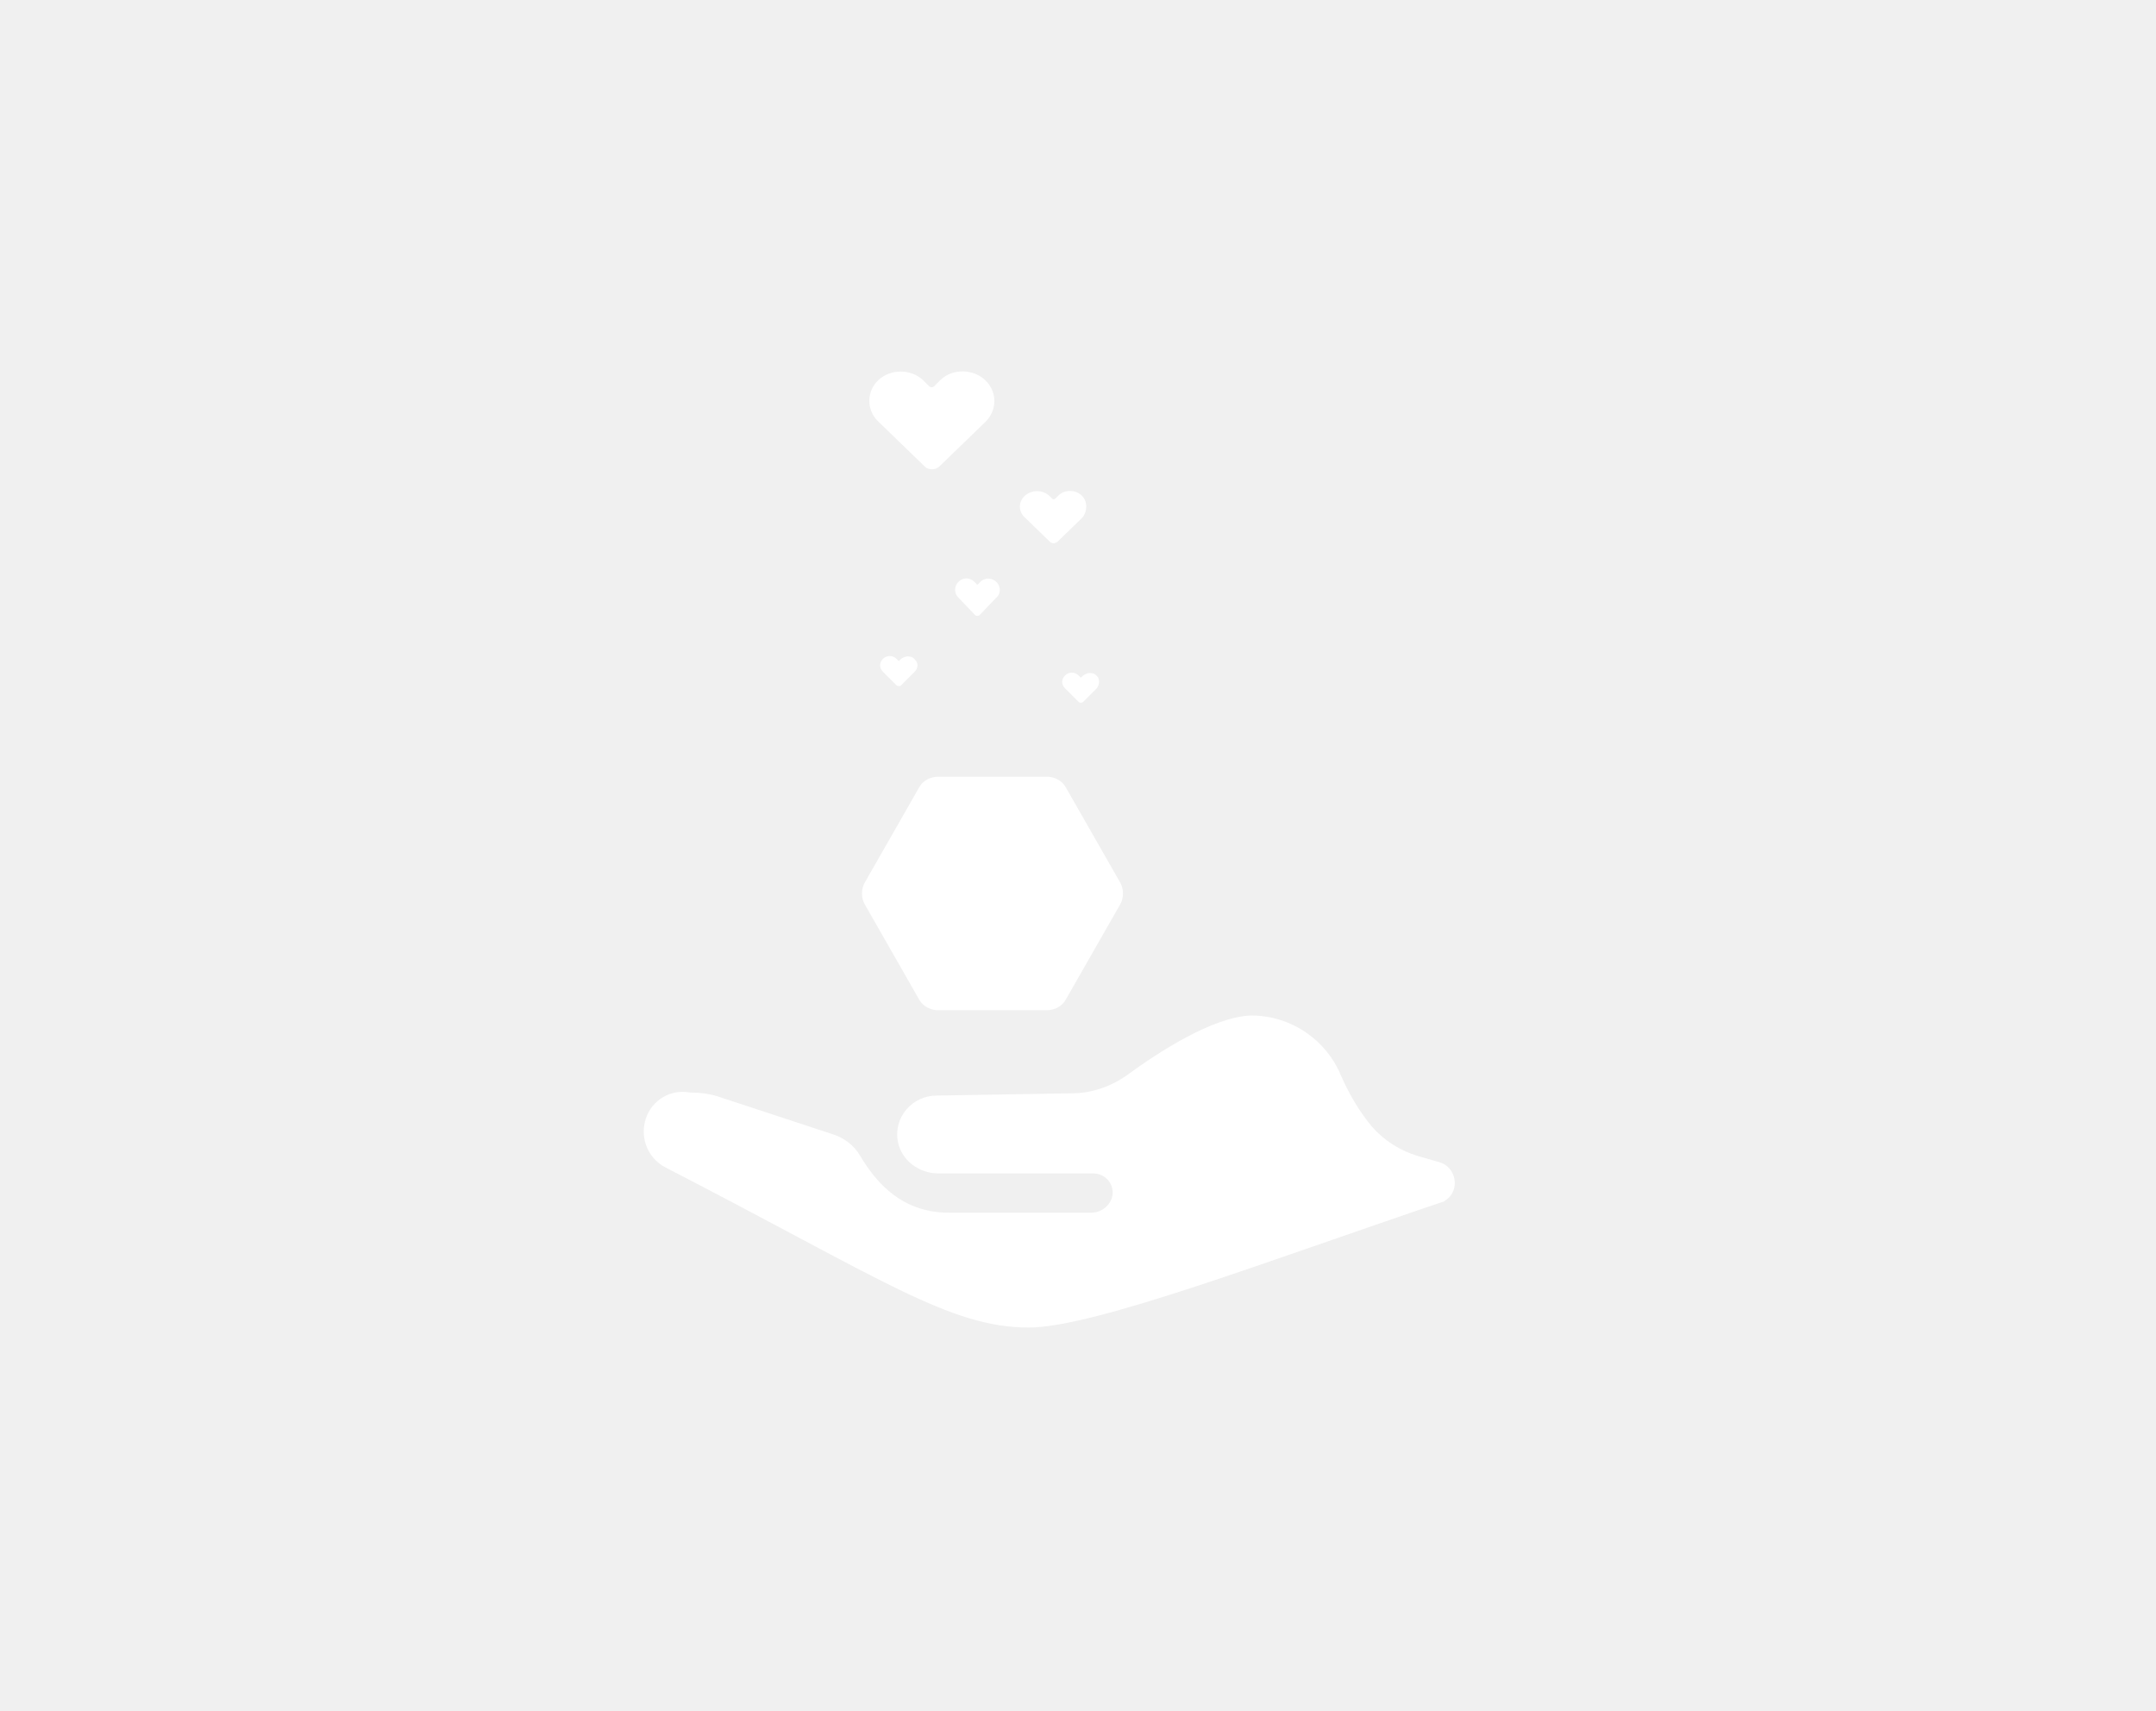
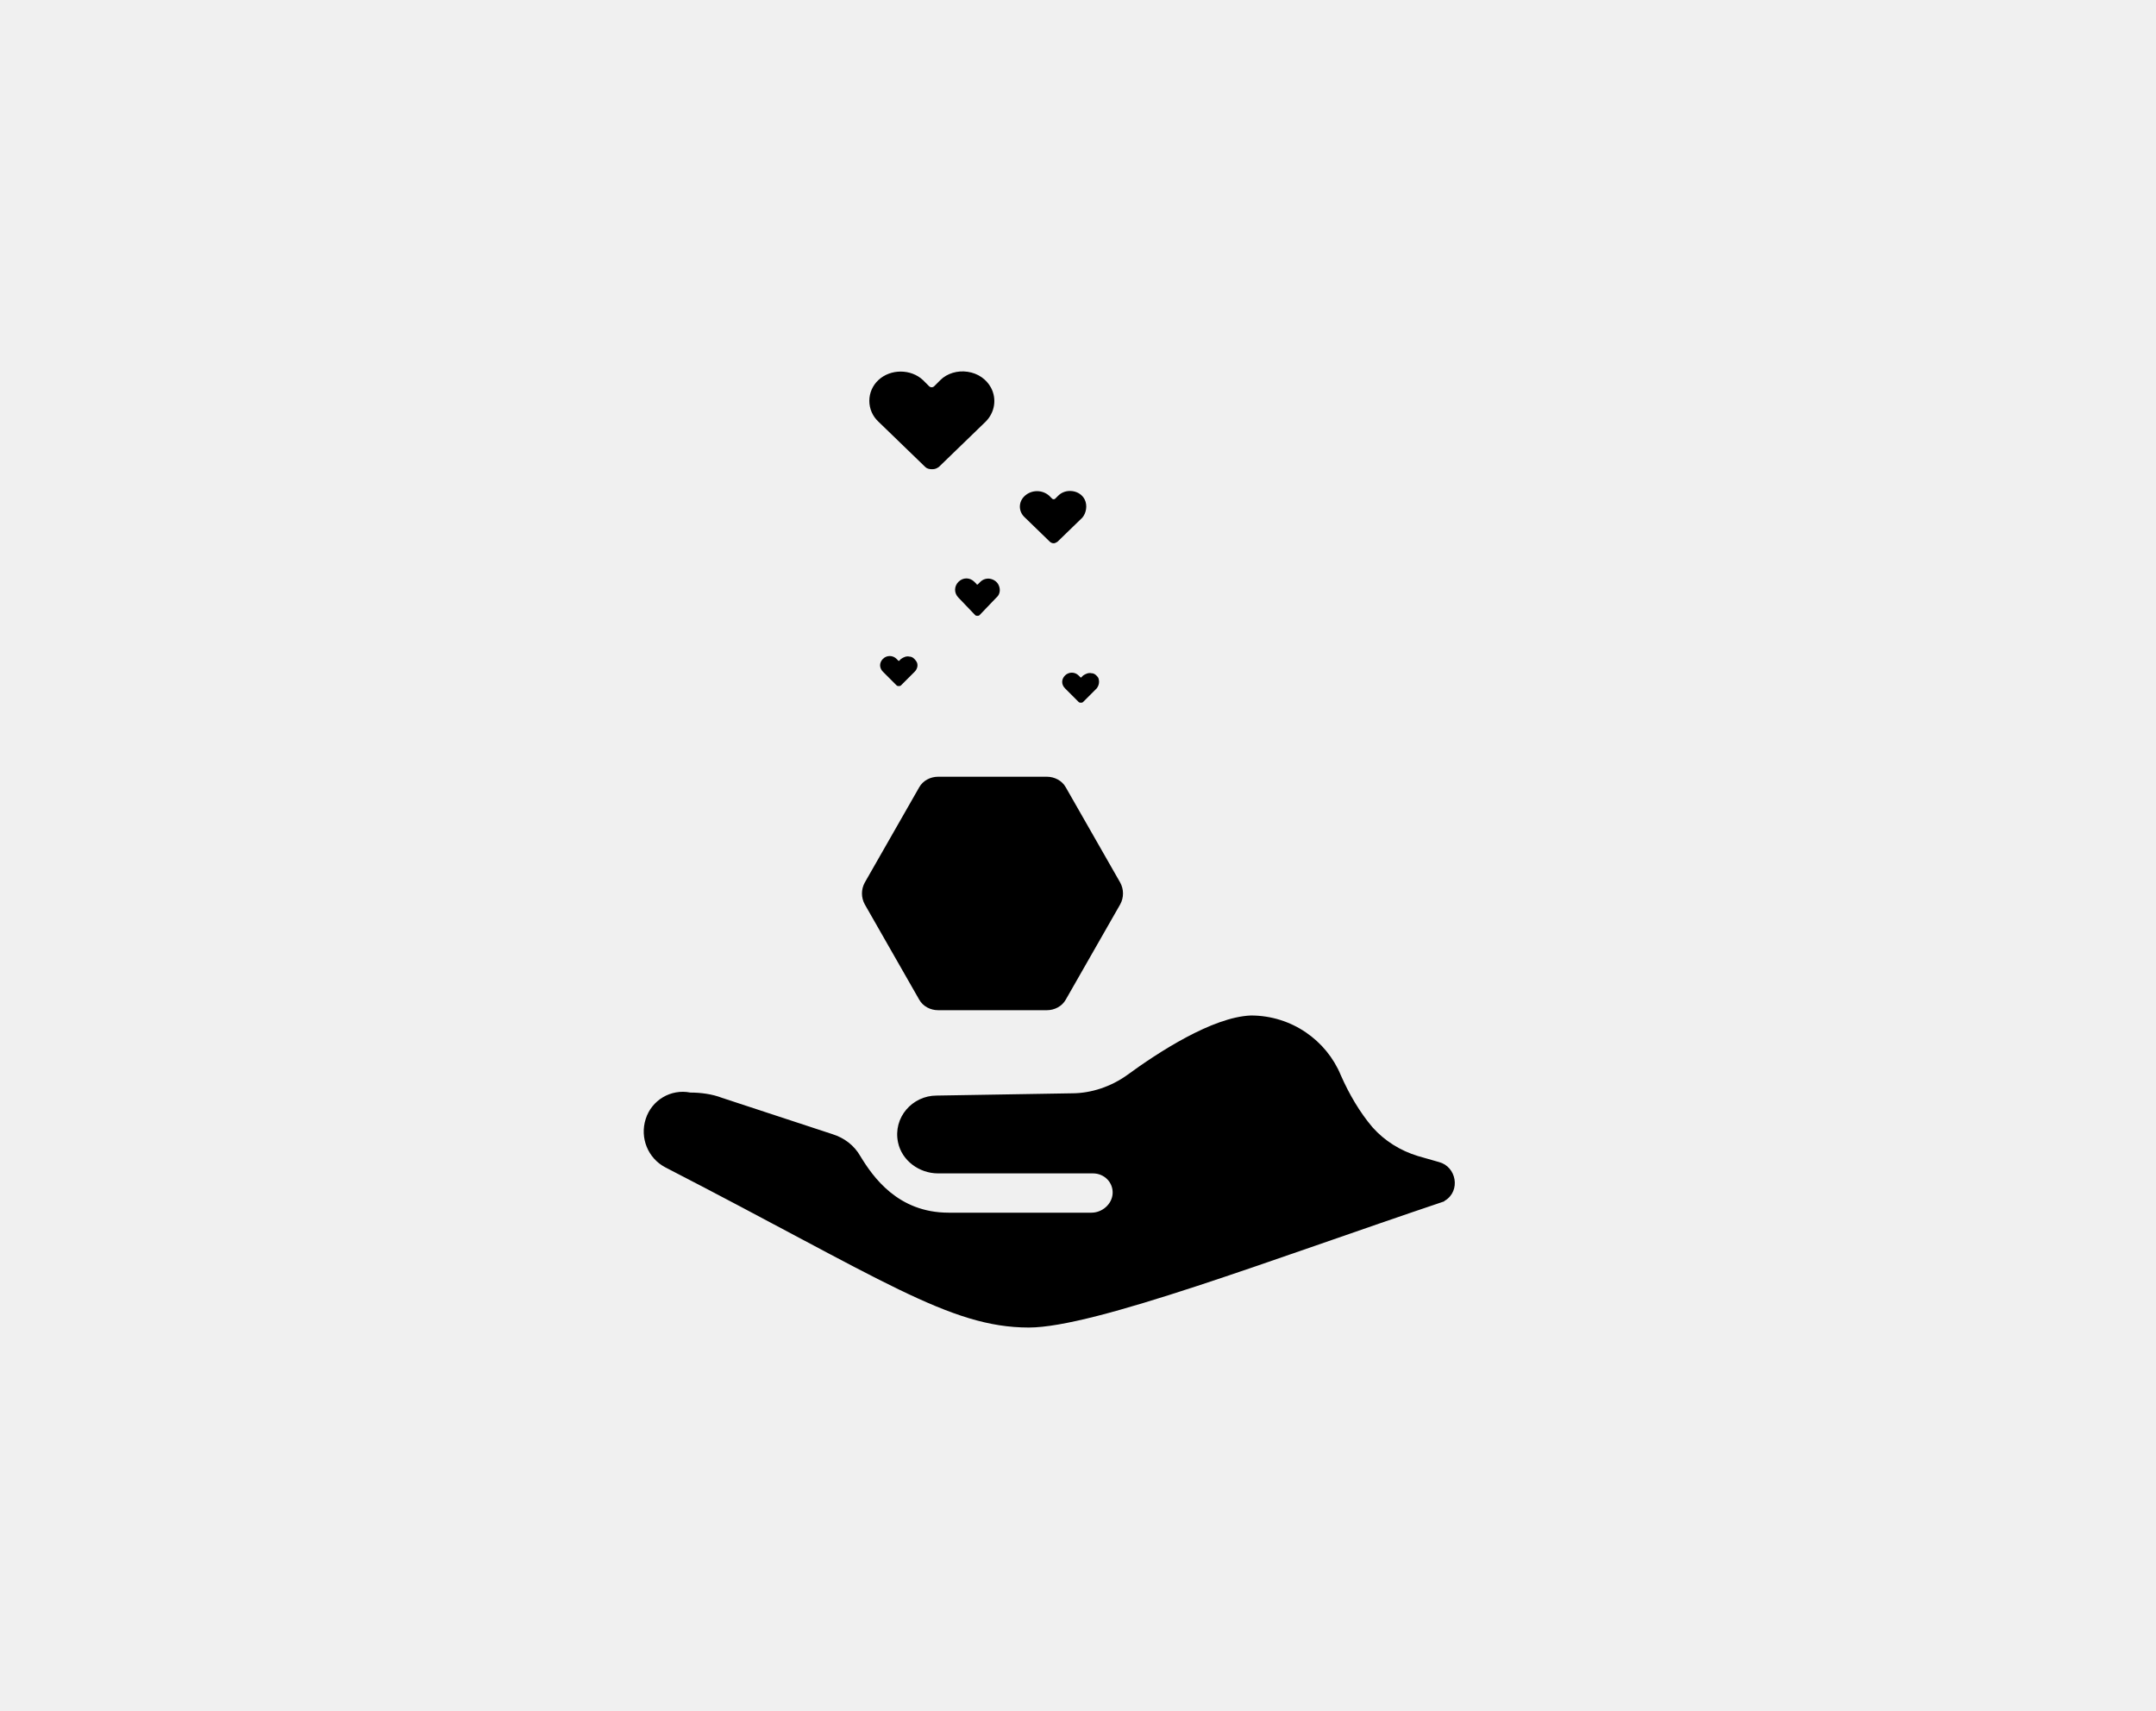
- <svg xmlns="http://www.w3.org/2000/svg" width="329" height="261" viewBox="0 0 329 261" fill="none">
-   <path d="M163.556 166.836C166.554 166.836 169.551 165.798 171.973 164.069C176.7 160.61 185.001 155.192 190.881 154.961C197.106 154.961 202.41 158.766 204.601 164.069C205.869 166.951 207.483 169.718 209.443 172.024C211.288 174.1 213.709 175.598 216.36 176.405L219.589 177.328C222.24 178.02 222.932 181.709 220.511 183.208C220.511 183.208 220.396 183.208 220.396 183.323C193.994 192.201 167.015 202.577 156.984 202.577C144.879 202.577 134.618 195.198 101.528 178.135C98.877 176.751 97.608 173.638 98.531 170.756C99.453 167.874 102.335 166.144 105.333 166.721C106.947 166.721 108.677 166.951 110.175 167.528L127.008 173.062C128.853 173.638 130.352 174.791 131.274 176.405C133.234 179.634 137.039 185.052 144.763 185.052H166.554C168.168 185.052 169.667 183.784 169.782 182.17C169.897 180.441 168.514 179.057 166.784 179.057H143.149C140.267 179.057 137.615 177.097 137.039 174.33C136.232 170.526 139.229 167.182 142.919 167.182L163.556 166.836Z" fill="white" />
-   <path d="M152.373 89.244C152.142 88.782 151.681 88.437 151.104 88.321C150.528 88.206 149.951 88.437 149.605 88.782L149.26 89.128C149.144 89.244 149.029 89.244 149.029 89.128L148.683 88.782C147.991 88.091 146.954 88.091 146.262 88.782C145.57 89.474 145.57 90.512 146.262 91.204L148.798 93.855C148.914 93.971 149.029 93.971 149.144 93.971C149.26 93.971 149.375 93.971 149.49 93.855L152.027 91.204C152.603 90.743 152.718 89.935 152.373 89.244Z" fill="white" />
-   <path d="M167.592 103.425C167.361 103.079 167.015 102.733 166.554 102.733C166.093 102.618 165.632 102.848 165.286 103.079L165.055 103.309C164.94 103.425 164.94 103.425 164.825 103.309L164.594 103.079C164.018 102.502 163.095 102.502 162.519 103.079C161.942 103.655 161.942 104.462 162.519 105.039L164.594 107.114C164.709 107.229 164.825 107.229 164.94 107.229C165.055 107.229 165.171 107.229 165.286 107.114L167.361 105.039C167.707 104.578 167.822 104.001 167.592 103.425Z" fill="white" />
-   <path d="M139.806 100.888C139.575 100.542 139.23 100.196 138.768 100.196C138.307 100.081 137.846 100.312 137.5 100.542L137.27 100.773C137.154 100.888 137.154 100.888 137.039 100.773L136.808 100.542C136.232 99.966 135.31 99.966 134.733 100.542C134.157 101.119 134.157 101.926 134.733 102.502L136.808 104.577C136.924 104.693 137.039 104.693 137.154 104.693C137.27 104.693 137.385 104.693 137.5 104.577L139.575 102.502C140.037 102.041 140.152 101.349 139.806 100.888Z" fill="white" />
-   <path d="M165.516 76.216C165.17 75.524 164.479 75.063 163.672 74.948C162.865 74.832 162.057 75.063 161.481 75.639L161.02 76.101C160.905 76.216 160.674 76.216 160.559 76.101L160.098 75.639C159.06 74.717 157.446 74.717 156.408 75.639C155.37 76.562 155.37 78.061 156.408 78.983L160.213 82.672C160.328 82.788 160.559 82.903 160.789 82.903C161.02 82.903 161.135 82.788 161.366 82.672L165.17 78.983C165.747 78.291 165.977 77.138 165.516 76.216Z" fill="white" />
-   <path d="M151.219 59.152C150.528 57.884 149.259 56.962 147.645 56.731C146.147 56.501 144.532 56.962 143.495 57.999L142.572 58.922C142.342 59.152 141.996 59.152 141.765 58.922L140.843 57.999C138.998 56.27 135.885 56.27 134.041 57.999C132.196 59.729 132.196 62.611 134.041 64.34L141.189 71.258C141.42 71.489 141.765 71.604 142.227 71.604C142.688 71.604 142.918 71.489 143.264 71.258L150.412 64.34C151.796 62.957 152.142 60.882 151.219 59.152Z" fill="white" />
-   <path fill-rule="evenodd" clip-rule="evenodd" d="M162.634 120.142L170.935 134.669C171.512 135.707 171.512 136.975 170.935 138.013L162.634 152.54C162.058 153.577 160.905 154.154 159.752 154.154H143.149C141.997 154.154 140.844 153.577 140.267 152.54L131.966 138.013C131.39 136.975 131.39 135.707 131.966 134.669L140.267 120.142C140.844 119.105 141.997 118.528 143.149 118.528H159.752C160.905 118.528 162.058 119.105 162.634 120.142Z" fill="white" />
+ <svg xmlns="http://www.w3.org/2000/svg" width="329" height="261" fill="none" viewBox="0 0 329 261">
+   <path fill="currentColor" d="M163.556 166.836c2.998 0 5.995-1.038 8.417-2.767 4.727-3.459 13.028-8.877 18.908-9.108 6.225 0 11.529 3.805 13.72 9.108 1.268 2.882 2.882 5.649 4.842 7.955 1.845 2.076 4.266 3.574 6.917 4.381l3.229.923c2.651.692 3.343 4.381.922 5.88 0 0-.115 0-.115.115-26.402 8.878-53.381 19.254-63.412 19.254-12.105 0-22.366-7.379-55.456-24.442-2.651-1.384-3.92-4.497-2.997-7.379a5.925 5.925 0 0 1 6.802-4.035c1.614 0 3.344.23 4.842.807l16.833 5.534c1.845.576 3.344 1.729 4.266 3.343 1.96 3.229 5.765 8.647 13.489 8.647h21.791c1.614 0 3.113-1.268 3.228-2.882.115-1.729-1.268-3.113-2.998-3.113h-23.635c-2.882 0-5.534-1.96-6.11-4.727-.807-3.804 2.19-7.148 5.88-7.148zm-11.183-77.592c-.231-.462-.692-.807-1.269-.923a1.7 1.7 0 0 0-1.499.462l-.345.345c-.116.116-.231.116-.231 0l-.346-.346c-.692-.691-1.729-.691-2.421 0-.692.692-.692 1.73 0 2.422l2.536 2.651c.116.116.231.116.346.116.116 0 .231 0 .346-.116l2.537-2.651c.576-.461.691-1.269.346-1.96m15.219 14.181c-.231-.346-.577-.692-1.038-.692-.461-.115-.922.115-1.268.346l-.231.23c-.115.116-.115.116-.23 0l-.231-.23a1.46 1.46 0 0 0-2.075 0c-.577.576-.577 1.383 0 1.96l2.075 2.075c.115.115.231.115.346.115s.231 0 .346-.115l2.075-2.075c.346-.461.461-1.038.231-1.614m-27.786-2.537c-.231-.346-.576-.692-1.038-.692-.461-.115-.922.116-1.268.346l-.23.231c-.116.115-.116.115-.231 0l-.231-.231a1.46 1.46 0 0 0-2.075 0c-.576.577-.576 1.384 0 1.96l2.075 2.075c.116.116.231.116.346.116.116 0 .231 0 .346-.116l2.075-2.075c.462-.461.577-1.153.231-1.614m25.71-24.672c-.346-.692-1.037-1.153-1.844-1.268s-1.615.115-2.191.692l-.461.46a.35.35 0 0 1-.461 0l-.461-.46a2.806 2.806 0 0 0-3.69 0c-1.038.922-1.038 2.42 0 3.343l3.805 3.69a.88.88 0 0 0 .576.23c.231 0 .346-.115.577-.23l3.804-3.69c.577-.692.807-1.845.346-2.767m-14.297-17.064c-.691-1.268-1.96-2.19-3.574-2.421-1.498-.23-3.113.23-4.15 1.268l-.923.923a.557.557 0 0 1-.807 0l-.922-.923c-1.845-1.73-4.958-1.73-6.802 0a4.324 4.324 0 0 0 0 6.341l7.148 6.918q.346.346 1.038.346c.461 0 .691-.115 1.037-.346l7.148-6.918c1.384-1.383 1.73-3.458.807-5.188" />
+   <path fill="currentColor" fill-rule="evenodd" d="m162.634 120.142 8.301 14.527a3.45 3.45 0 0 1 0 3.344l-8.301 14.527c-.576 1.037-1.729 1.614-2.882 1.614h-16.603c-1.152 0-2.305-.577-2.882-1.614l-8.301-14.527a3.45 3.45 0 0 1 0-3.344l8.301-14.527c.577-1.037 1.73-1.614 2.882-1.614h16.603c1.153 0 2.306.577 2.882 1.614" clip-rule="evenodd" />
</svg>
